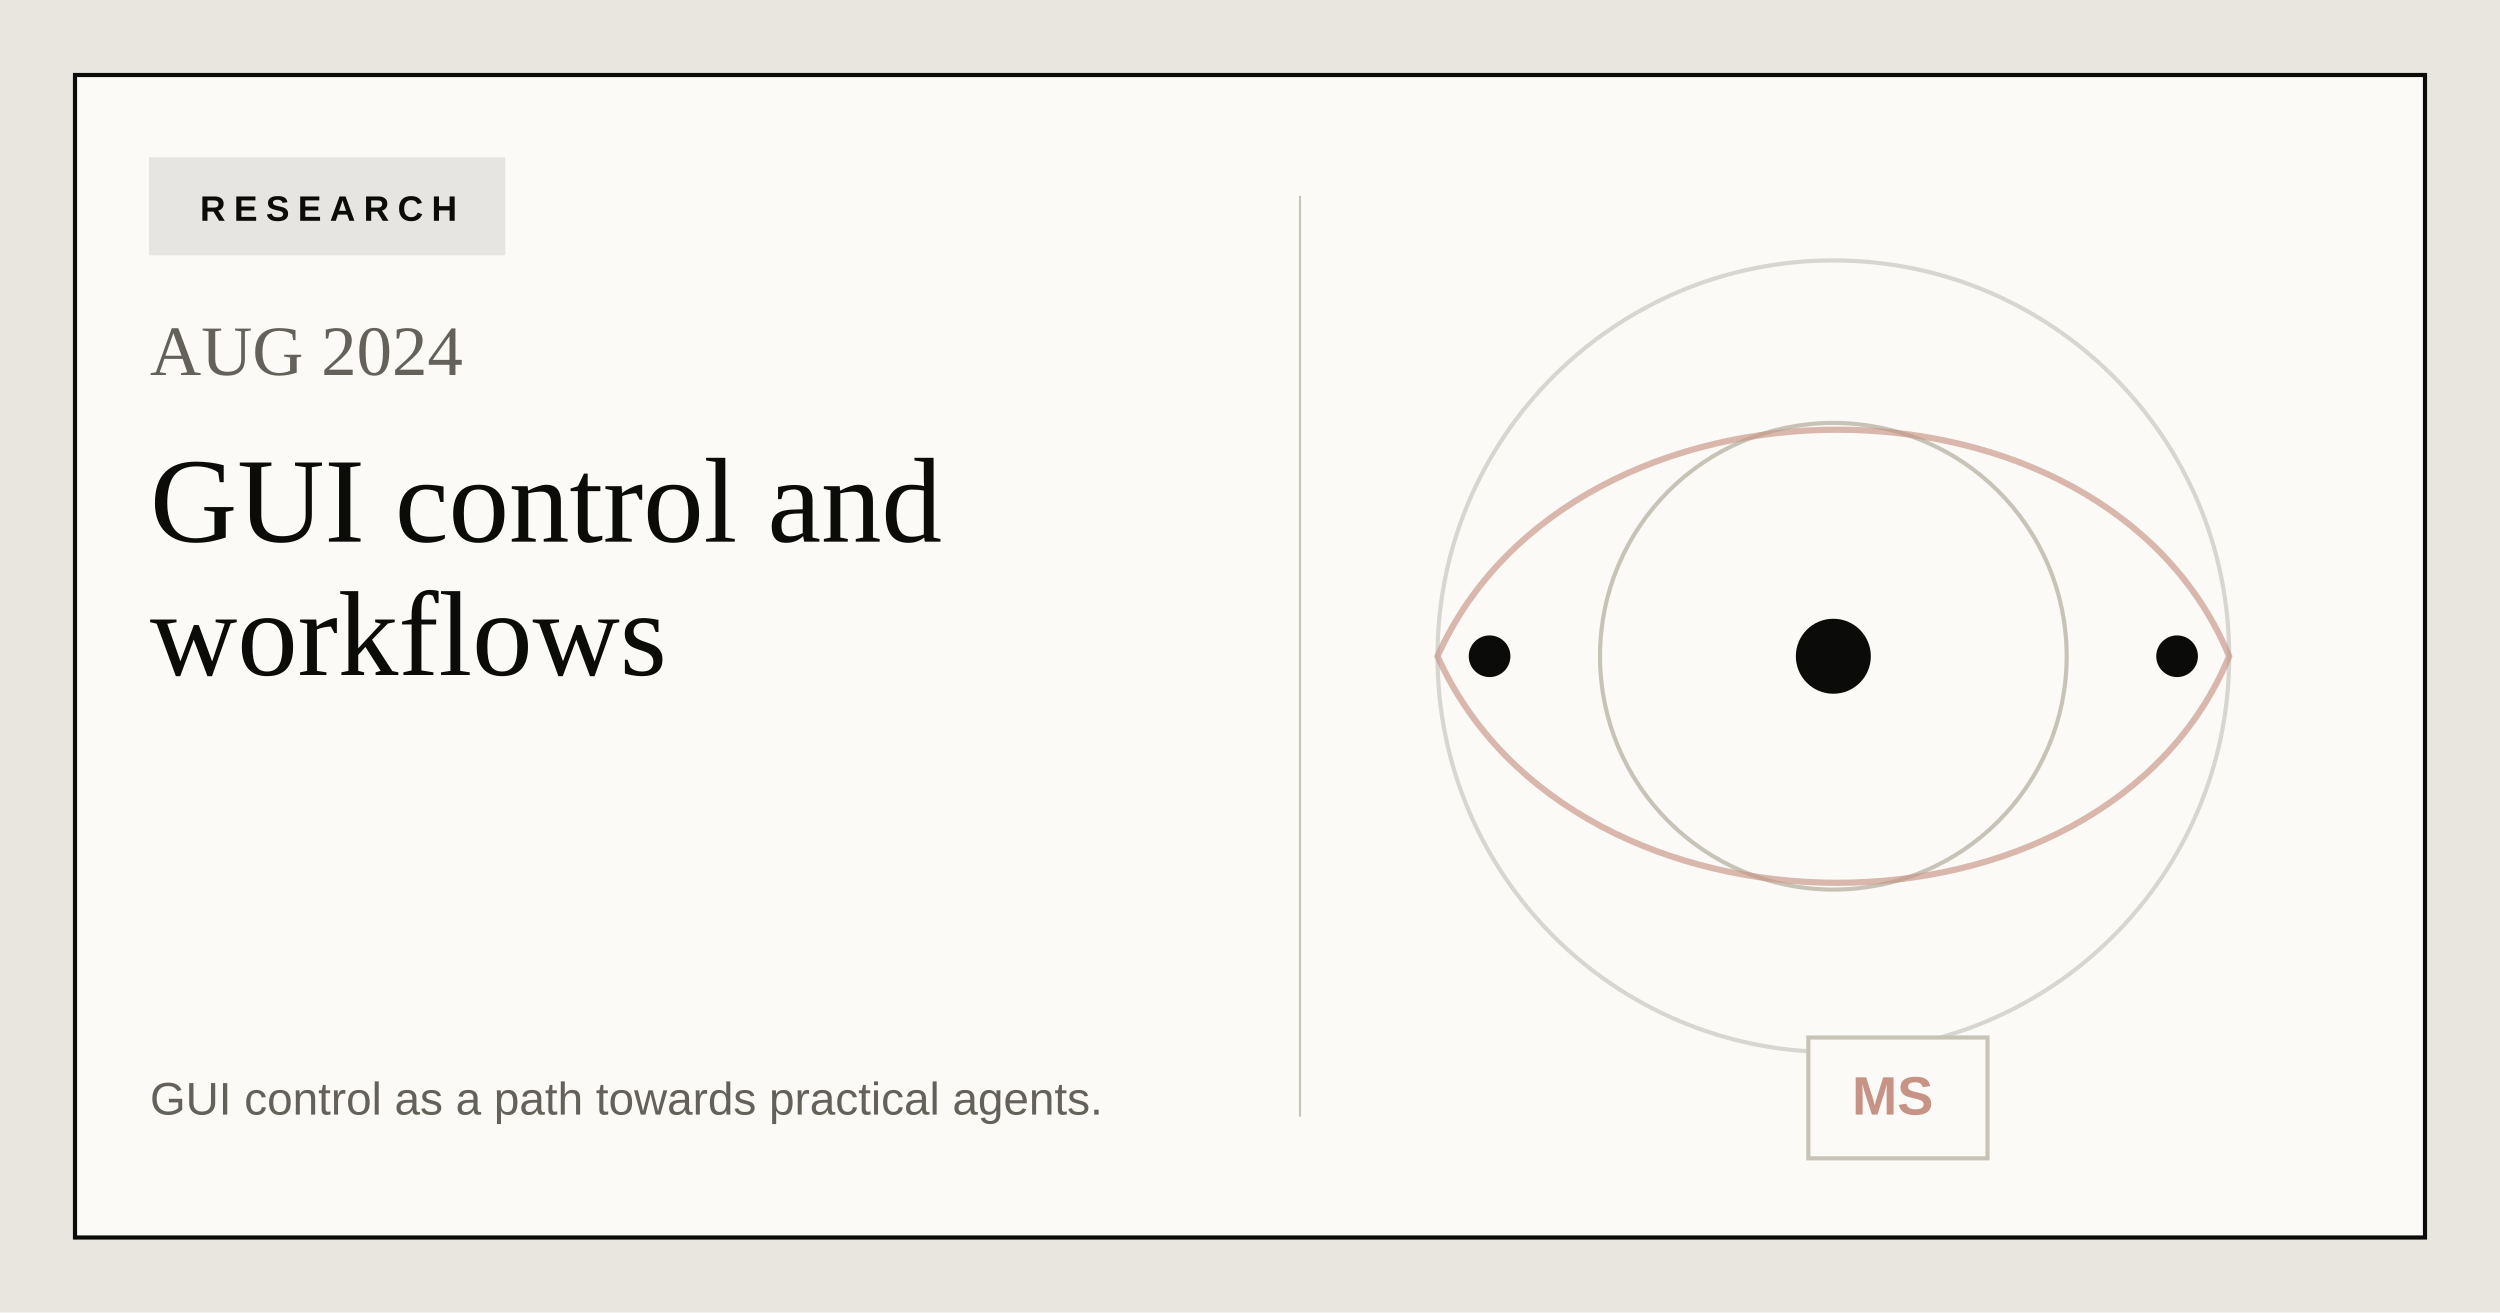
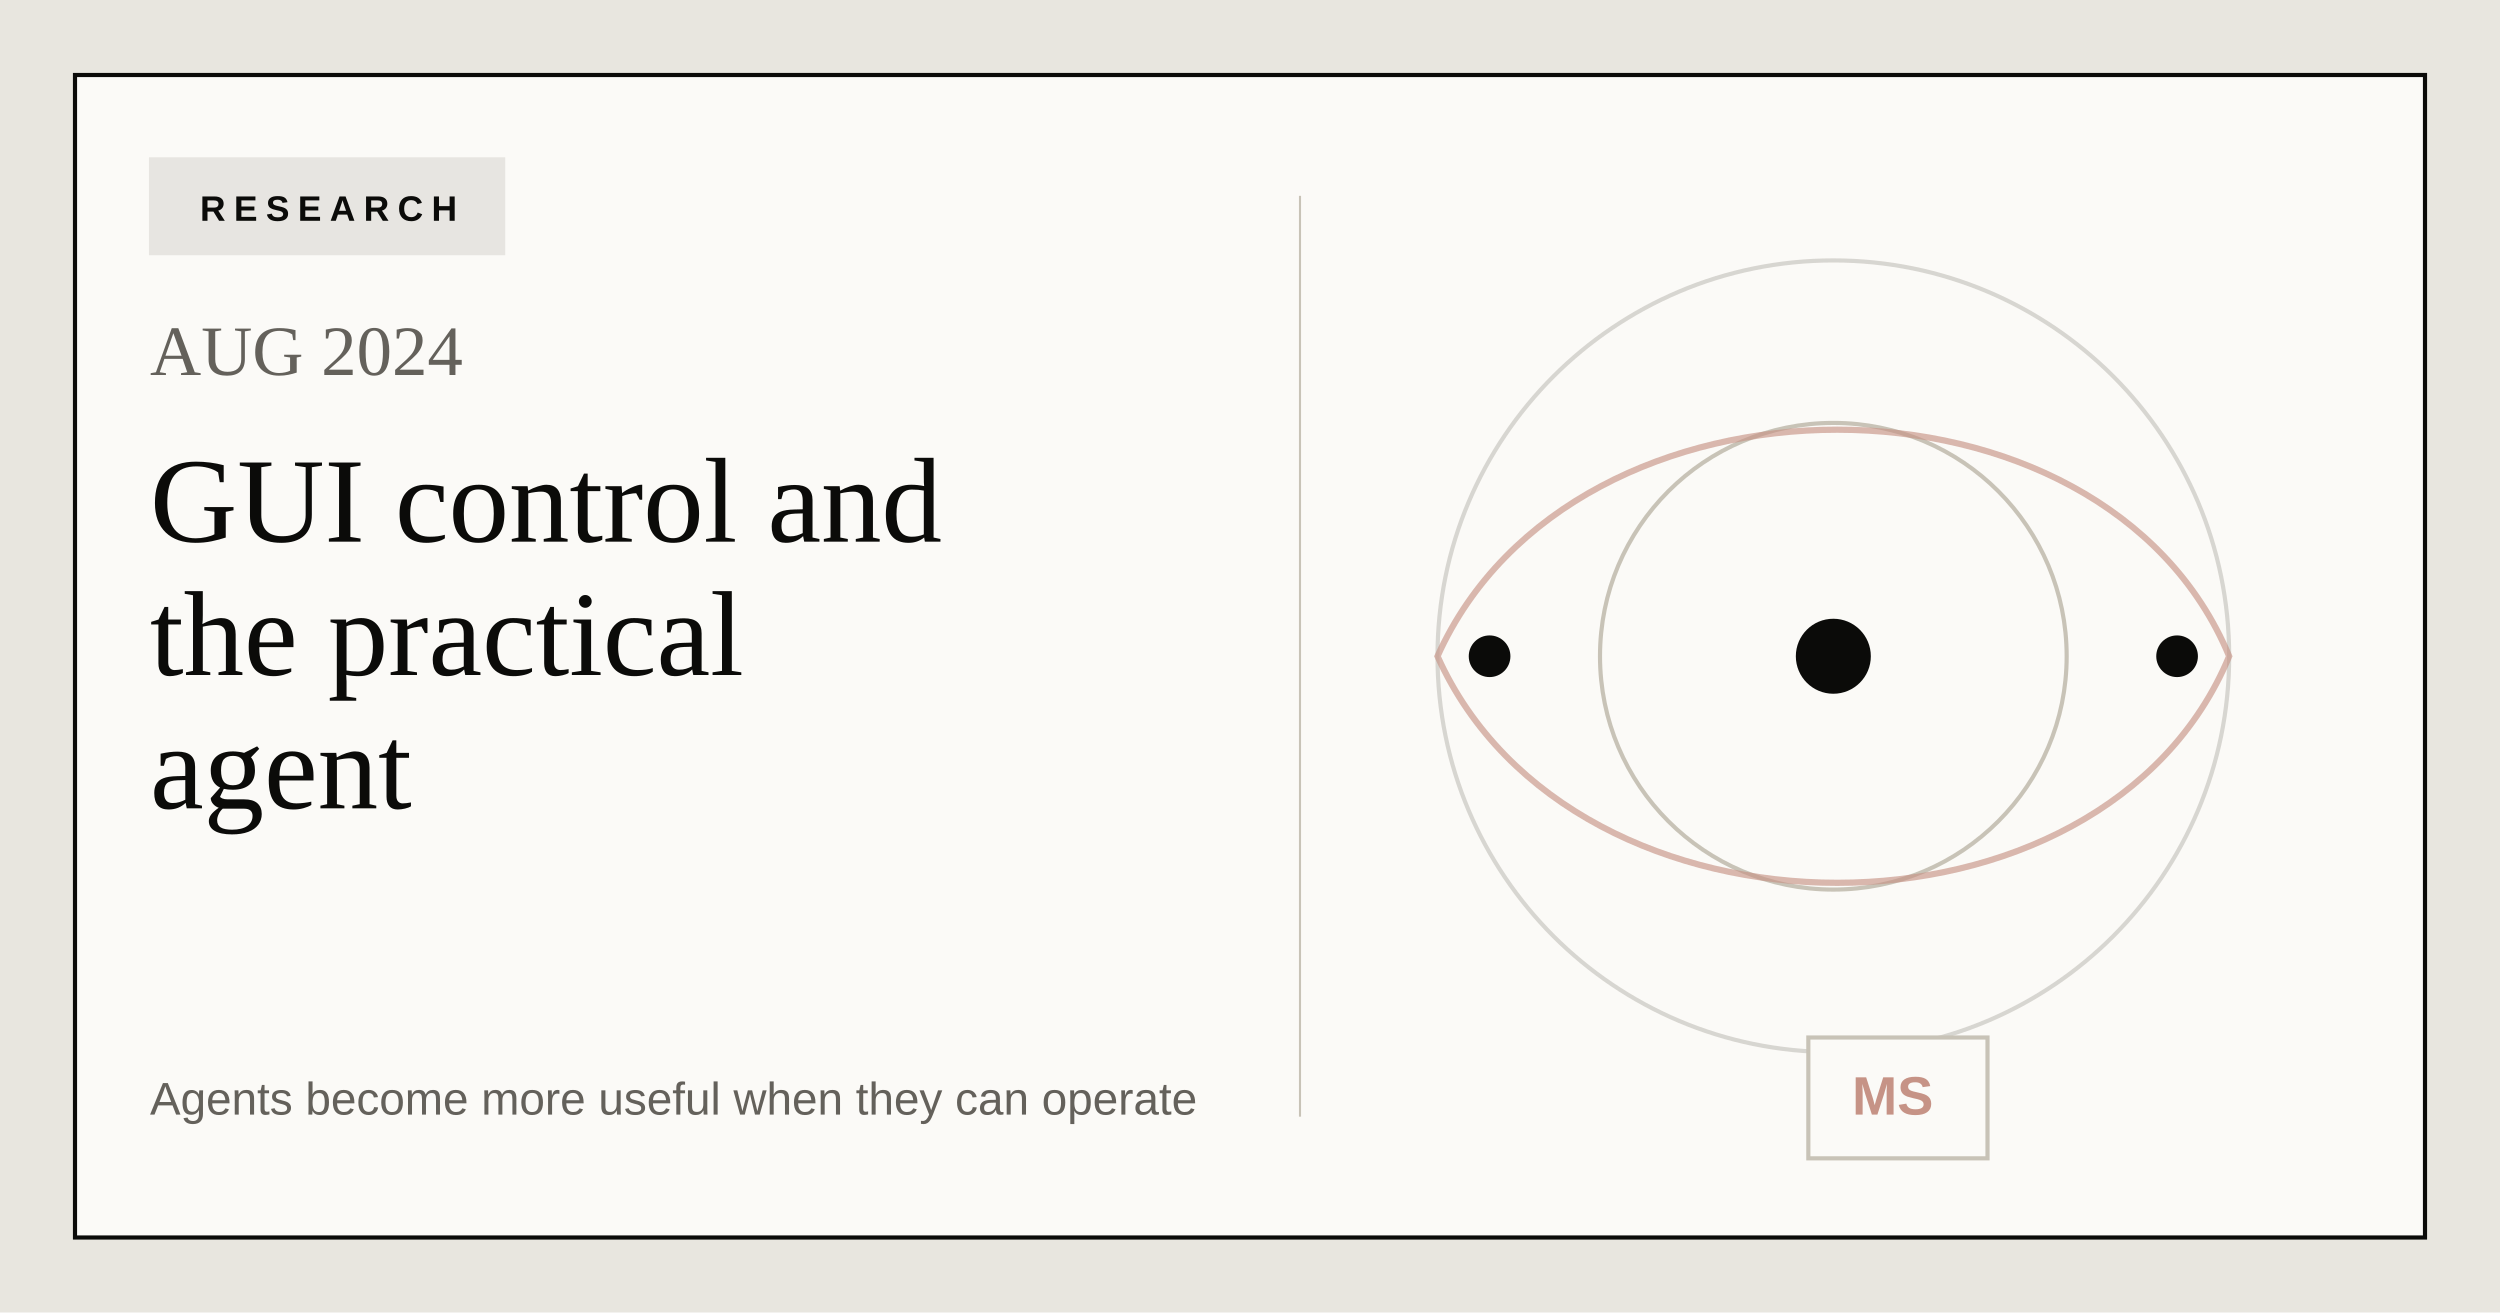
<svg xmlns="http://www.w3.org/2000/svg" width="1200" height="630" viewBox="0 0 1200 630" role="img" aria-labelledby="title desc">
  <rect width="1200" height="630" fill="#e8e6df" />
  <rect x="36" y="36" width="1128" height="558" fill="#fbfaf7" stroke="#0b0b09" stroke-width="2" />
  <rect x="72" y="76" width="170" height="46" fill="#8c877e" opacity="0.18" stroke="#8c877e" stroke-width="1" />
  <text x="96" y="106" font-family="Arial, Helvetica, sans-serif" font-size="17" font-weight="700" letter-spacing="4" fill="#0b0b09">RESEARCH</text>
  <text x="72" y="180" font-family="Georgia, 'Times New Roman', serif" font-size="34" fill="#64615b">AUG 2024</text>
  <text x="72" y="260" font-family="Georgia, 'Times New Roman', serif" font-size="58" font-weight="500" fill="#0b0b09">GUI control and</text>
-   <text x="72" y="324" font-family="Georgia, 'Times New Roman', serif" font-size="58" font-weight="500" fill="#0b0b09">workflows</text>
-   <text x="72" y="535" font-family="Arial, Helvetica, sans-serif" font-size="22" fill="#64615b">GUI control as a path towards practical agents.</text>
+   <text x="72" y="324" font-family="Georgia, 'Times New Roman', serif" font-size="58" font-weight="500" fill="#0b0b09">the practical</text>
+   <text x="72" y="388" font-family="Georgia, 'Times New Roman', serif" font-size="58" font-weight="500" fill="#0b0b09">agent</text>
+   <text x="72" y="535" font-family="Arial, Helvetica, sans-serif" font-size="22" fill="#64615b">Agents become more useful when they can operate</text>
  <circle cx="880" cy="315" r="190" fill="none" stroke="#8c877e" stroke-width="2" opacity="0.32" />
  <circle cx="880" cy="315" r="112" fill="none" stroke="#c8c3b7" stroke-width="2" />
  <path d="M690 315 C755 170 1010 170 1070 315 C1010 460 755 460 690 315Z" fill="none" stroke="#c69386" stroke-width="3" opacity="0.65" />
  <circle cx="880" cy="315" r="18" fill="#0b0b09" />
  <circle cx="715" cy="315" r="10" fill="#0b0b09" />
  <circle cx="1045" cy="315" r="10" fill="#0b0b09" />
  <line x1="624" y1="94" x2="624" y2="536" stroke="#c8c3b7" stroke-width="1" />
  <rect x="868" y="498" width="86" height="58" fill="#fbfaf7" stroke="#c8c3b7" stroke-width="2" />
  <text x="889" y="535" font-family="Arial, Helvetica, sans-serif" font-size="26" font-weight="700" fill="#c69386">MS</text>
</svg>
